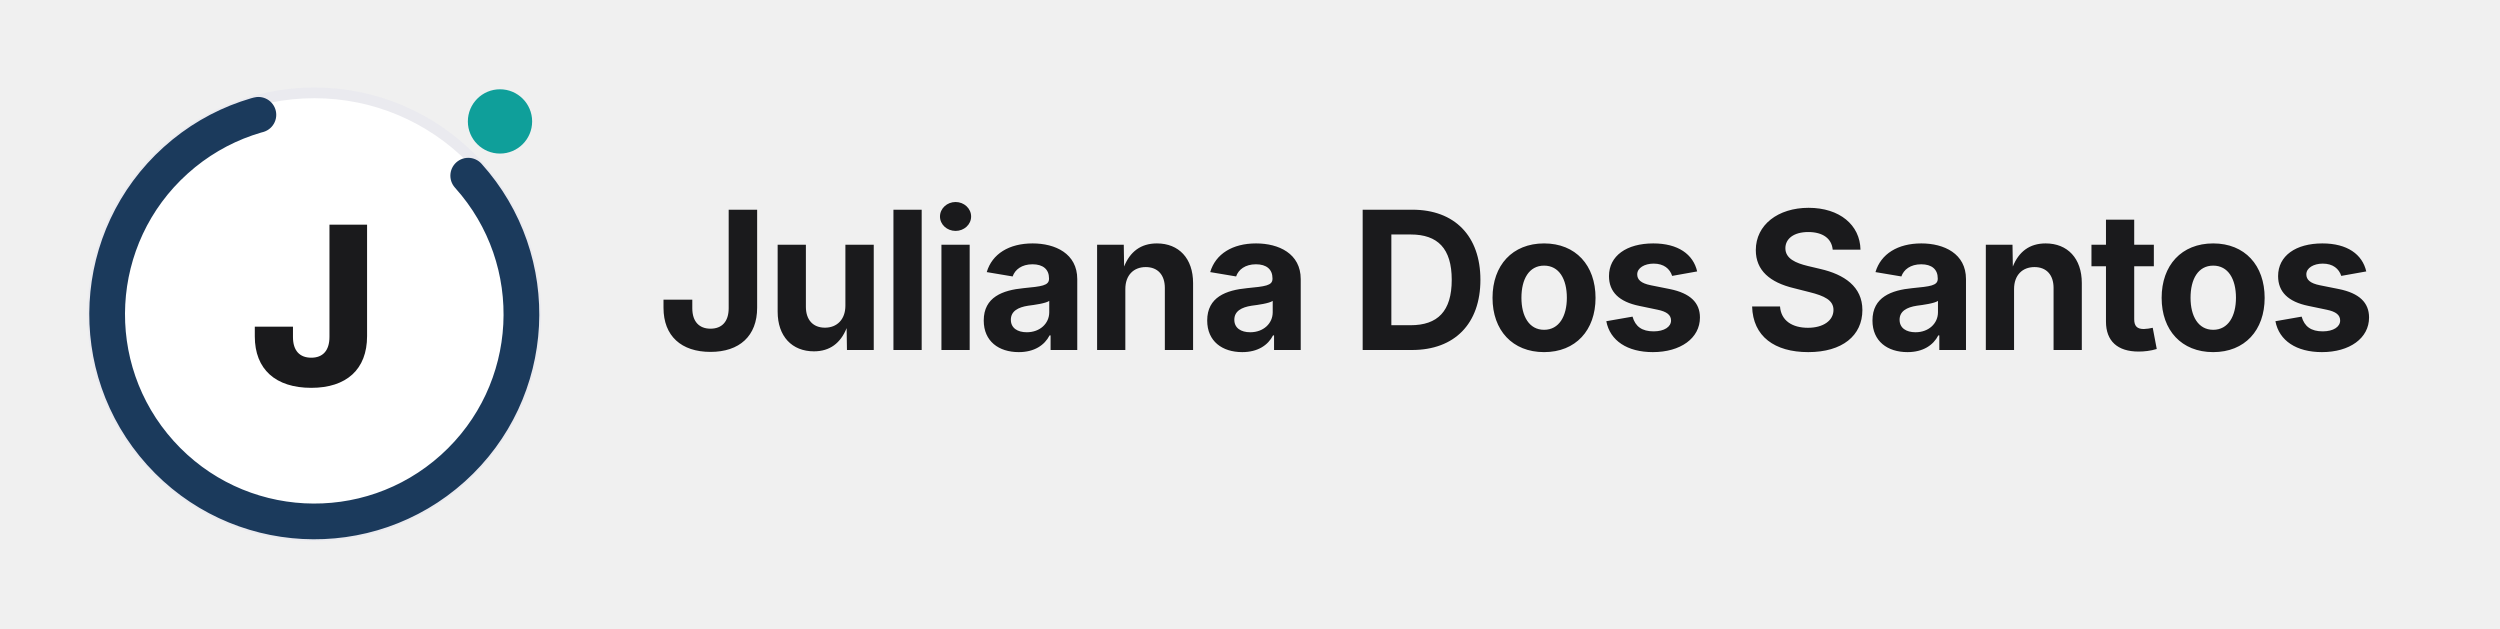
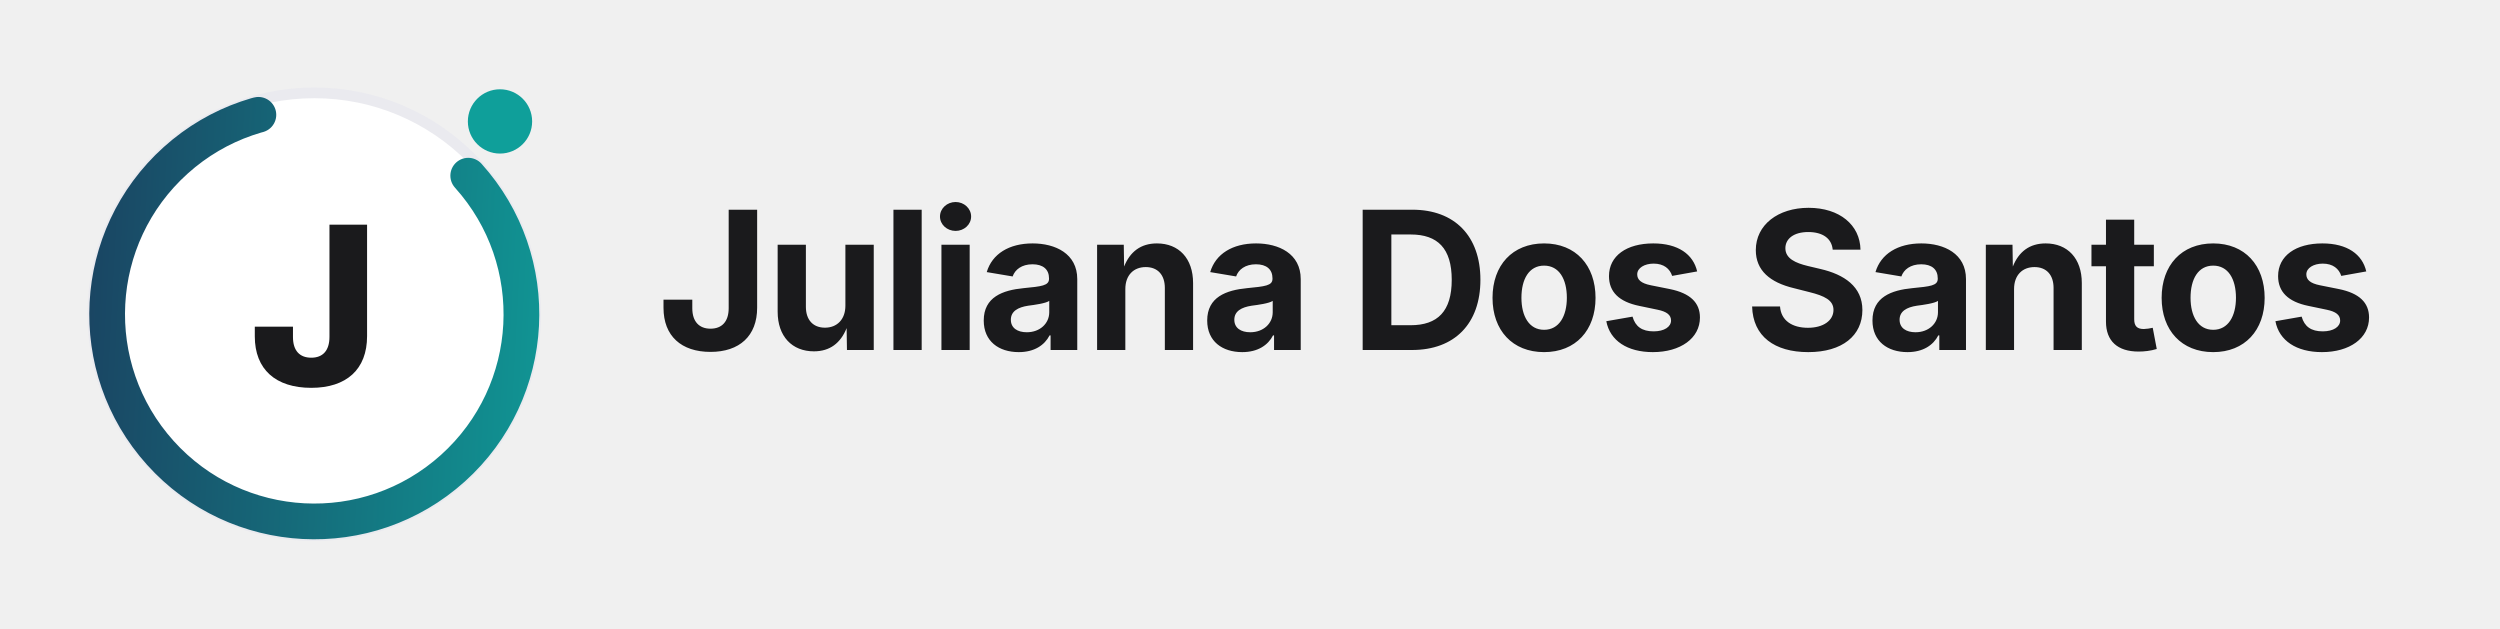
<svg xmlns="http://www.w3.org/2000/svg" width="350" height="88" viewBox="0 0 350 88" role="img" aria-labelledby="logoTitle logoDesc">
  <defs>
    <linearGradient id="brandGradient" x1="0" y1="0" x2="1" y2="1">
      <stop offset="0" stop-color="#1B3A5C" />
-       <stop offset="1" stop-color="#1B3A5C" />
+       <stop offset="1" stop-color="#0F9F9A" />
    </linearGradient>
  </defs>
  <g transform="translate(5 5)">
    <circle cx="39" cy="39" r="31" fill="#FFFFFF" stroke="#EAEAEF" stroke-width="1.5" />
    <circle cx="39" cy="39" r="29" fill="none" stroke="url(#brandGradient)" stroke-width="5" stroke-linecap="round" stroke-dasharray="150 34" transform="rotate(-42 39 39)" />
    <text x="39" y="49" fill="#1A1A1C" font-family="Inter, Arial, sans-serif" font-size="31" font-weight="800" text-anchor="middle">J</text>
    <circle cx="65" cy="12" r="4.5" fill="#0F9F9A" />
  </g>
  <text x="92" y="49" fill="#1A1A1C" font-family="Inter, Arial, sans-serif" font-size="27" font-weight="750" letter-spacing="-0.6">Juliana Dos Santos</text>
</svg>
